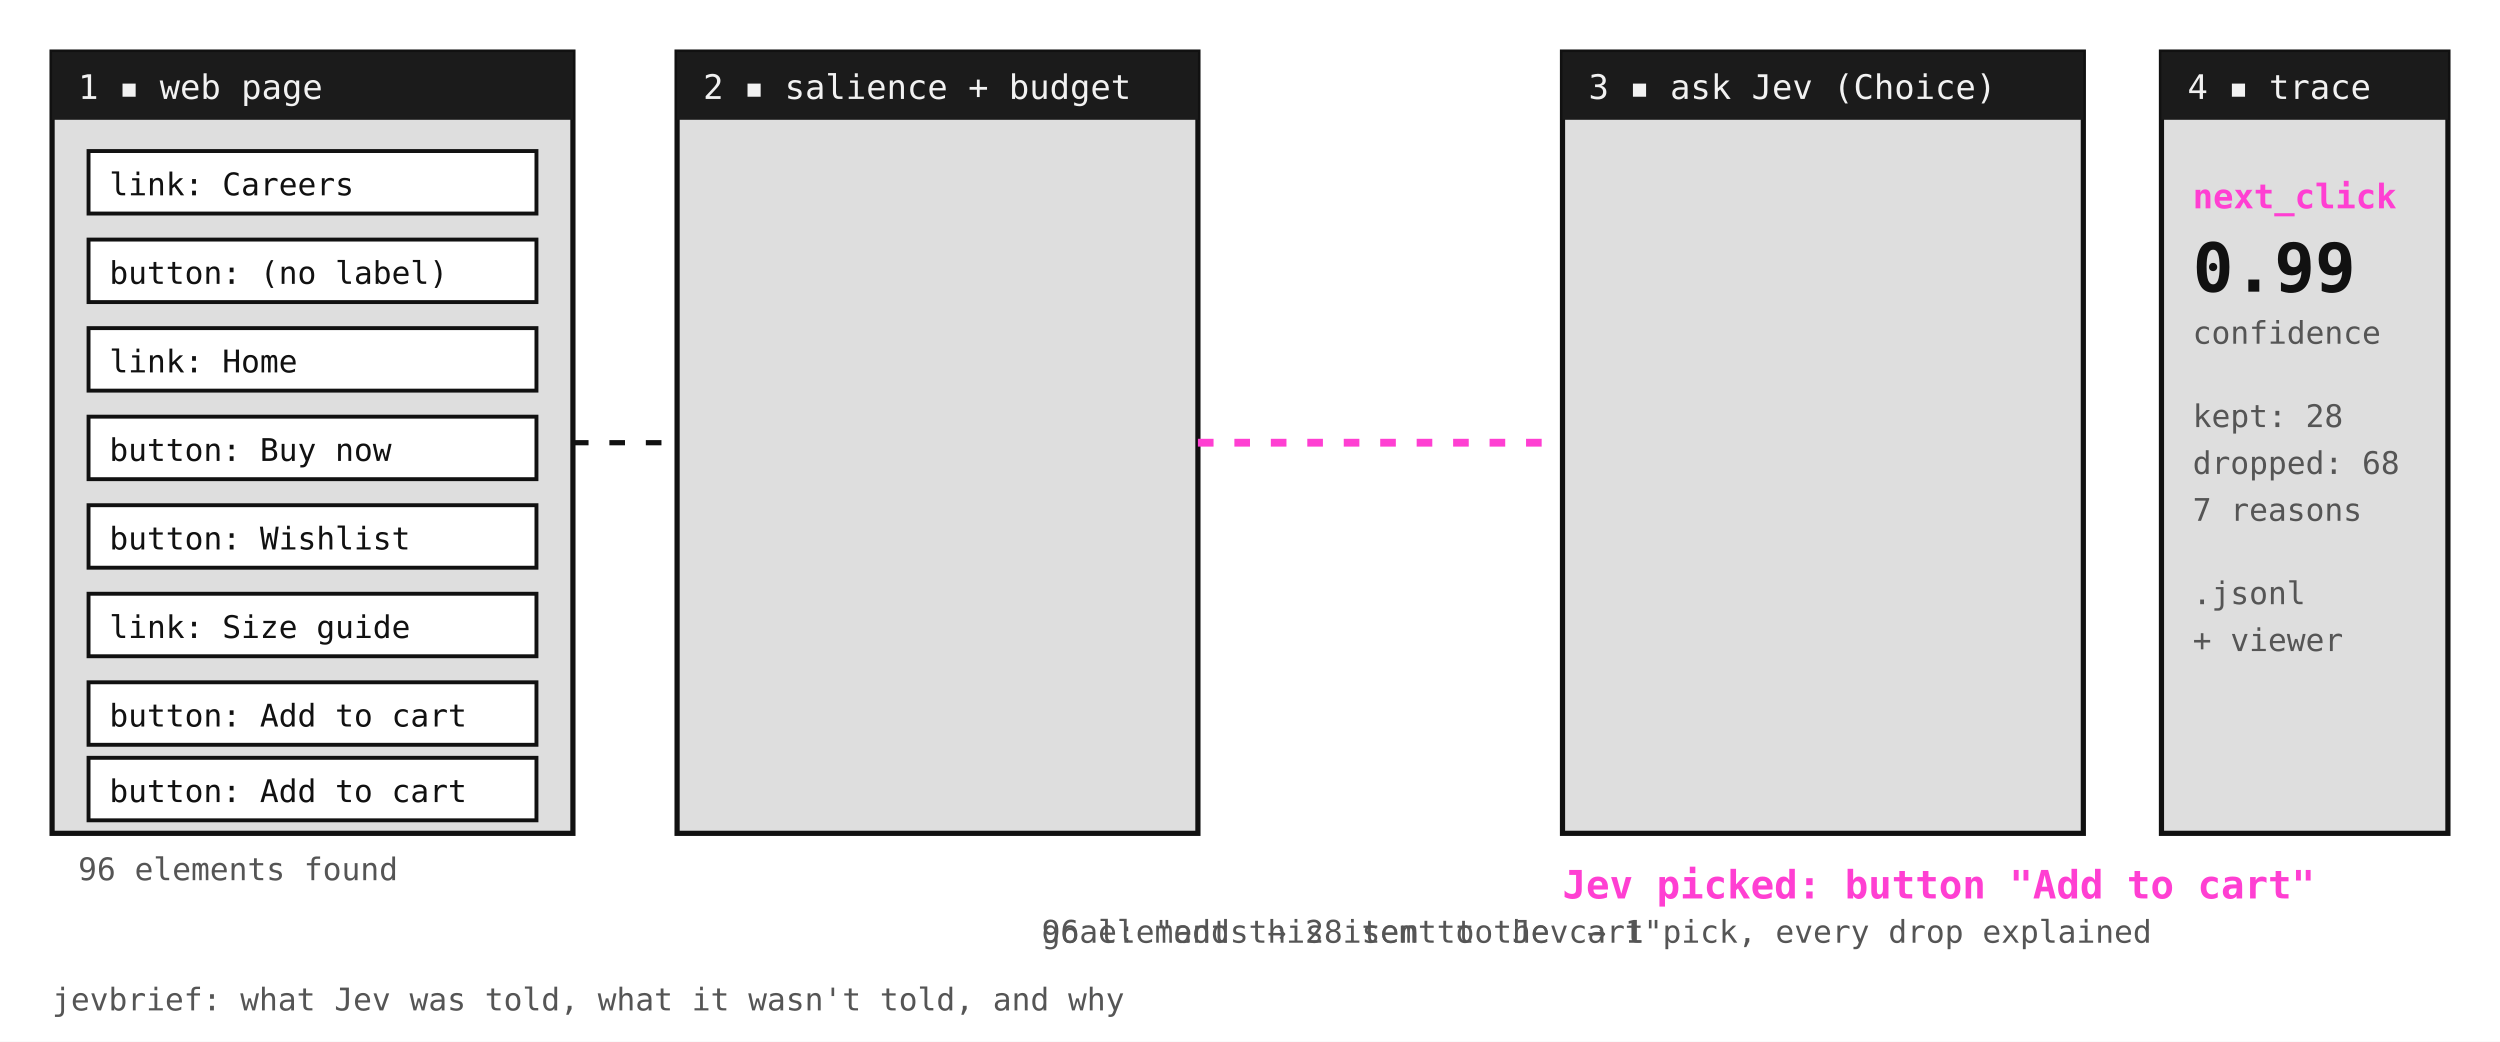
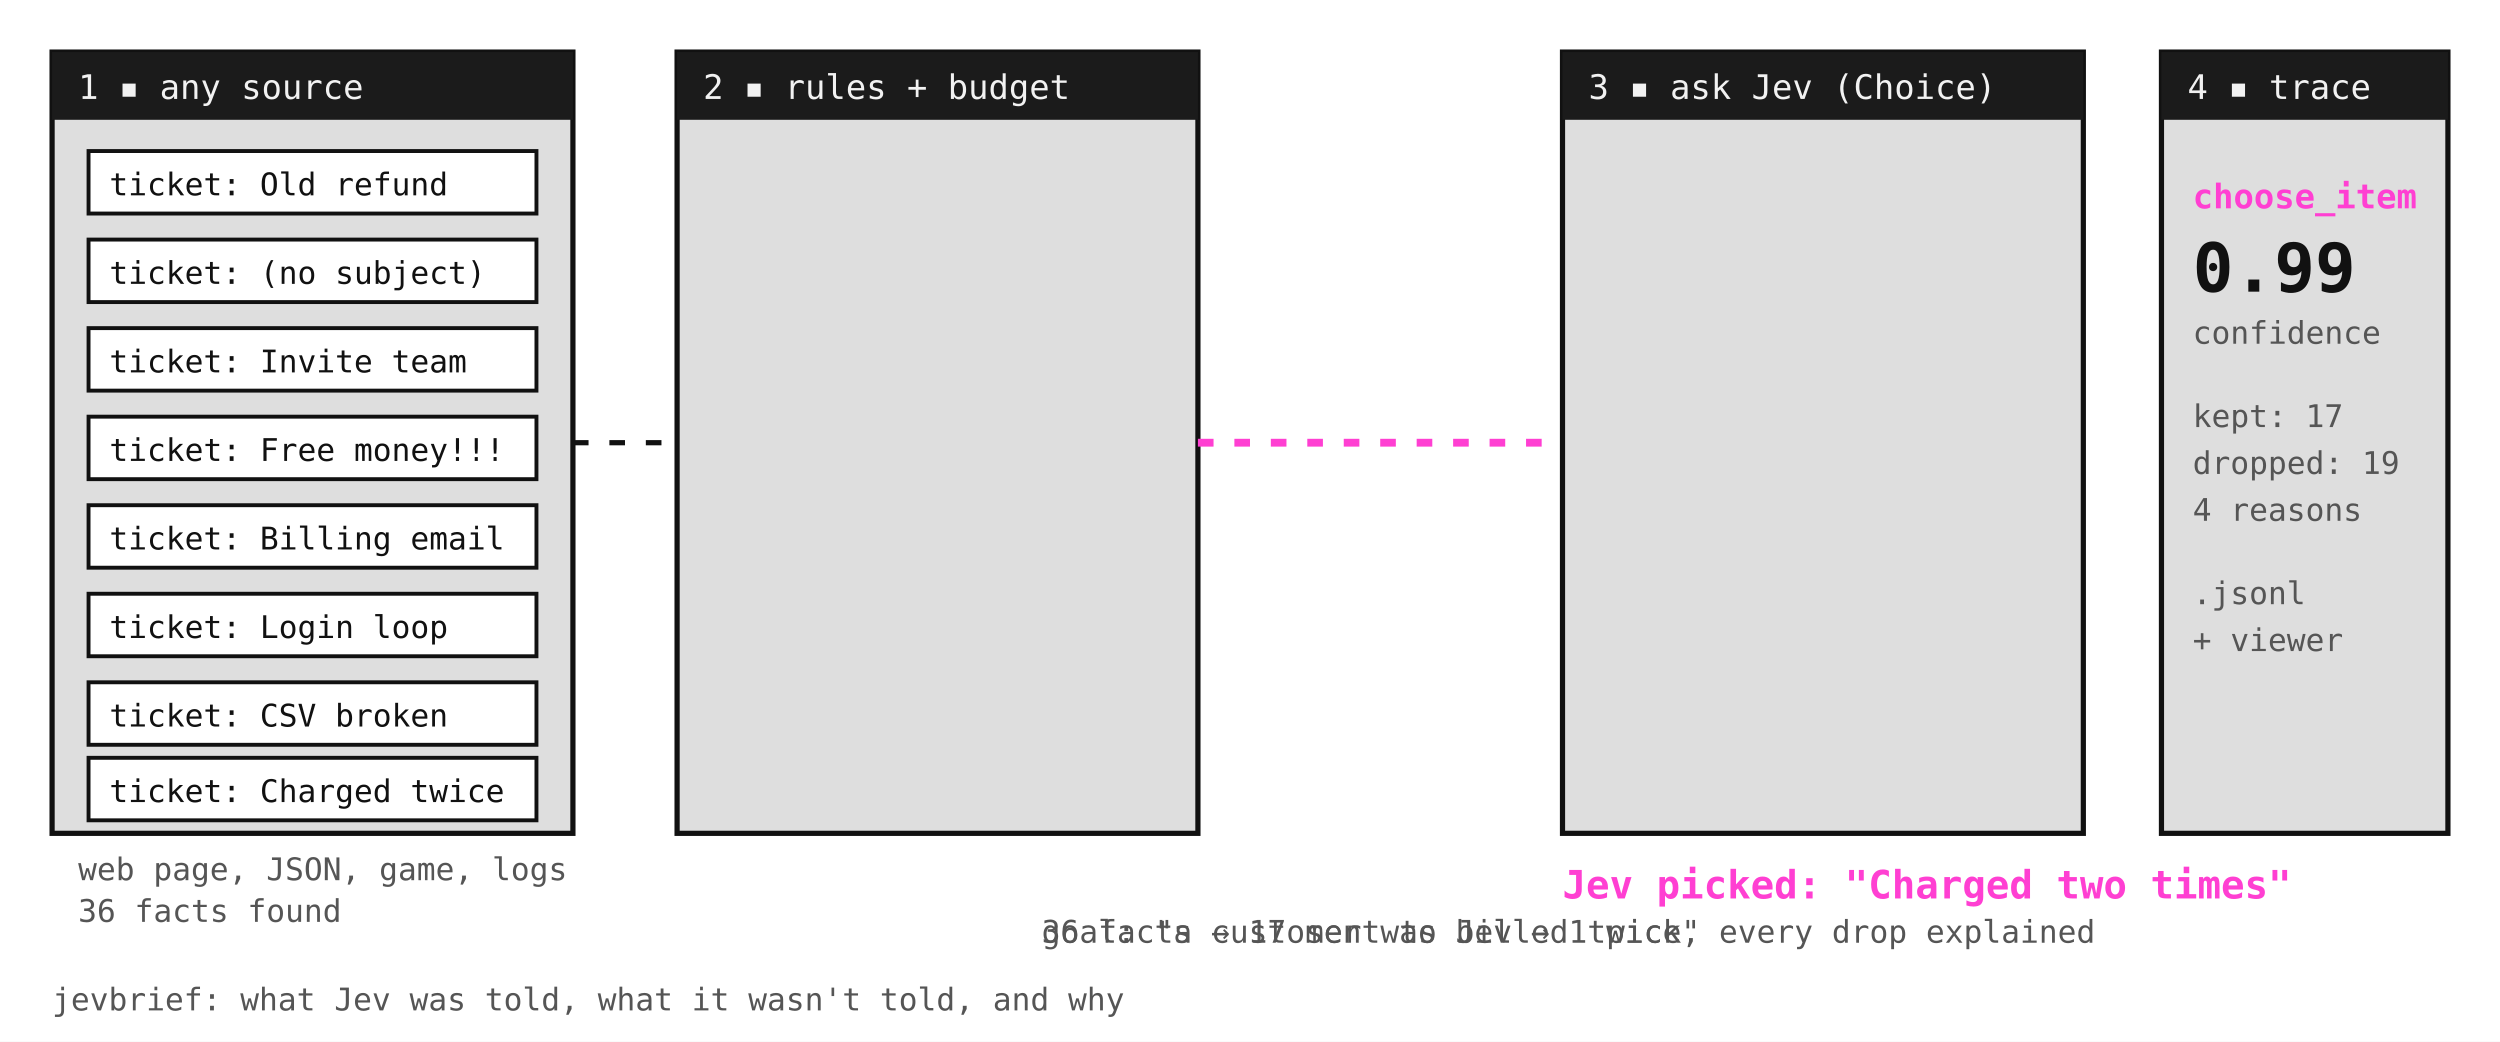
<svg xmlns="http://www.w3.org/2000/svg" viewBox="0 0 960 400" width="960" height="400" font-family="Consolas, 'Cascadia Mono', ui-monospace, monospace">
  <style>
    .bg { fill: #ffffff; }
    .panel { fill: #dedede; stroke: #111; stroke-width: 2; }
    .bar { fill: #1b1b1b; }
    .bartxt { fill: #f2f2f2; font-size: 13px; }
    .chip rect { fill: #fff; stroke: #111; stroke-width: 1.5; }
    .chip text { fill: #111; font-size: 12px; }
    .tag { font-size: 11px; fill: #c0262d; opacity: 0; }
    .muted { fill: #555; font-size: 12px; }
    .big { fill: #111; font-size: 26px; font-weight: 700; }
    .pinktxt { fill: #ff3fd2; font-weight: 700; }
    @media (prefers-color-scheme: dark) {
      .bg { fill: #0e0e10; }
      .panel { fill: #1c1c1f; stroke: #4a4a52; }
      .chip rect { fill: #2a2a30; stroke: #6a6a74; }
      .chip text, .big { fill: #ececec; }
      .muted { fill: #9a9aa0; }
      .tag { fill: #ff7a73; }
    }

    /* 9 second loop */
    .drop { animation: drop 9s infinite ease-in-out; }
    .keep { animation: keep 9s infinite ease-in-out; }
    .pick { animation: pick 9s infinite ease-in-out; }
    .pick rect { animation: pickfill 9s infinite; }
    .drop .tag { animation: tag 9s infinite; }
    .drop .lbl { animation: lbl 9s infinite; }
    .drop rect { animation: droprect 9s infinite; }
    .d1 { animation-delay: 0s; } .d2 { animation-delay: .15s; } .d3 { animation-delay: .3s; }
    .d4 { animation-delay: .45s; } .d5 { animation-delay: .6s; }
    .d1 &gt; * { animation-delay: 0s; } .d2 &gt; * { animation-delay: .15s; } .d3 &gt; * { animation-delay: .3s; }
    .d4 &gt; * { animation-delay: .45s; } .d5 &gt; * { animation-delay: .6s; }
    .counter1 { animation: fadeA 9s infinite; }
    .counter2 { animation: fadeB 9s infinite; }
    .answer { animation: answer 9s infinite; }
    .flow { stroke-dasharray: 6 8; animation: flow 1s linear infinite; }

    @keyframes drop {
      0%, 12% { transform: translate(0, 0); opacity: 1; }
      26%, 88% { transform: translate(240px, 0); opacity: 1; }
      96%, 100% { transform: translate(0, 0); opacity: 0; }
    }
    @keyframes lbl { 0%, 30% { opacity: 1; } 36%, 88% { opacity: 0; } 94%, 100% { opacity: 1; } }
    @keyframes droprect { 0%, 30% { opacity: 1; } 36%, 88% { opacity: .4; } 100% { opacity: 1; } }
    @keyframes tag { 0%, 30% { opacity: 0; } 36%, 88% { opacity: 1; } 94%, 100% { opacity: 0; } }
    @keyframes keep {
      0%, 12% { transform: translate(0, 0); opacity: 1; }
      26% { transform: translate(240px, 0); }
      40% { transform: translate(240px, 0); }
      52% { transform: translate(580px, 0); opacity: 1; }
      60%, 88% { transform: translate(580px, 0); opacity: .35; }
      96%, 100% { transform: translate(0, 0); opacity: 0; }
    }
    @keyframes pick {
      0%, 12% { transform: translate(0, 0); opacity: 1; }
      26% { transform: translate(240px, 0); }
      40% { transform: translate(240px, 0); }
      52% { transform: translate(580px, 0); }
      62%, 88% { transform: translate(580px, 0); opacity: 1; }
      96%, 100% { transform: translate(0, 0); opacity: 0; }
    }
    @keyframes pickfill { 0%, 58% { fill: #fff; stroke: #111; } 64%, 90% { fill: #ffe0f7; stroke: #ff3fd2; stroke-width: 3; } 100% { fill: #fff; } }
    @keyframes fadeA { 0%, 30% { opacity: 1; } 36%, 100% { opacity: 0; } }
    @keyframes fadeB { 0%, 30% { opacity: 0; } 36%, 90% { opacity: 1; } 96%, 100% { opacity: 0; } }
    @keyframes answer { 0%, 60% { opacity: 0; } 66%, 90% { opacity: 1; } 96%, 100% { opacity: 0; } }
    @keyframes flow { to { stroke-dashoffset: -14; } }
  </style>
  <rect class="bg" width="960" height="400" />
  <rect class="panel" x="20" y="20" width="200" height="300" />
  <rect class="bar" x="20" y="20" width="200" height="26" />
-   <text class="bartxt" x="30" y="38">1 ▪ web page</text>
-   <text class="muted" x="30" y="338">96 elements found</text>
+   <text class="bartxt" x="30" y="38">1 ▪ any source</text>
+   <text class="muted" x="30" y="338">web page, JSON, game, logs</text>
+   <text class="muted" x="30" y="354">36 facts found</text>
  <rect class="panel" x="260" y="20" width="200" height="300" />
  <rect class="bar" x="260" y="20" width="200" height="26" />
-   <text class="bartxt" x="270" y="38">2 ▪ salience + budget</text>
+   <text class="bartxt" x="270" y="38">2 ▪ rules + budget</text>
  <rect class="panel" x="600" y="20" width="200" height="300" />
  <rect class="bar" x="600" y="20" width="200" height="26" />
  <text class="bartxt" x="610" y="38">3 ▪ ask Jev (Choice)</text>
  <path class="flow" d="M460 170 H600" stroke="#ff3fd2" stroke-width="3" fill="none" />
  <path class="flow" d="M220 170 H260" stroke="#111" stroke-width="2" fill="none" />
  <rect class="panel" x="830" y="20" width="110" height="300" />
  <rect class="bar" x="830" y="20" width="110" height="26" />
  <text class="bartxt" x="840" y="38">4 ▪ trace</text>
  <g class="answer">
-     <text class="pinktxt" x="842" y="80" font-size="13">next_click</text>
+     <text class="pinktxt" x="842" y="80" font-size="13">choose_item</text>
    <text class="big" x="842" y="112">0.99</text>
    <text class="muted" x="842" y="132">confidence</text>
-     <text class="muted" x="842" y="164">kept: 28</text>
-     <text class="muted" x="842" y="182">dropped: 68</text>
-     <text class="muted" x="842" y="200">7 reasons</text>
+     <text class="muted" x="842" y="164">kept: 17</text>
+     <text class="muted" x="842" y="182">dropped: 19</text>
+     <text class="muted" x="842" y="200">4 reasons</text>
    <text class="muted" x="842" y="232">.jsonl</text>
    <text class="muted" x="842" y="250">+ viewer</text>
  </g>
  <g class="chip drop d1">
    <rect x="34" y="58" width="172" height="24" />
-     <text class="lbl" x="42" y="75">link: Careers</text>
-     <text class="tag" x="42" y="75">✕ low_score</text>
+     <text class="lbl" x="42" y="75">ticket: Old refund</text>
+     <text class="tag" x="42" y="75">✕ json.closed</text>
  </g>
  <g class="chip drop d2">
    <rect x="34" y="92" width="172" height="24" />
-     <text class="lbl" x="42" y="109">button: (no label)</text>
+     <text class="lbl" x="42" y="109">ticket: (no subject)</text>
    <text class="tag" x="42" y="109">✕ unlabeled</text>
  </g>
  <g class="chip drop d3">
    <rect x="34" y="160" width="172" height="24" />
-     <text class="lbl" x="42" y="177">button: Buy now</text>
-     <text class="tag" x="42" y="177">✕ disabled</text>
+     <text class="lbl" x="42" y="177">ticket: Free money!!!</text>
+     <text class="tag" x="42" y="177">✕ json.spam</text>
  </g>
  <g class="chip drop d4">
    <rect x="34" y="228" width="172" height="24" />
-     <text class="lbl" x="42" y="245">link: Size guide</text>
+     <text class="lbl" x="42" y="245">ticket: Login loop</text>
    <text class="tag" x="42" y="245">✕ duplicate</text>
  </g>
  <g class="chip drop d5">
    <rect x="34" y="262" width="172" height="24" />
-     <text class="lbl" x="42" y="279">button: Add to cart</text>
-     <text class="tag" x="42" y="279">✕ hidden</text>
+     <text class="lbl" x="42" y="279">ticket: CSV broken</text>
+     <text class="tag" x="42" y="279">✕ json.stale</text>
  </g>
  <g class="chip keep d2">
    <rect x="34" y="126" width="172" height="24" />
-     <text x="42" y="143">link: Home</text>
+     <text x="42" y="143">ticket: Invite team</text>
  </g>
  <g class="chip keep d4">
    <rect x="34" y="194" width="172" height="24" />
-     <text x="42" y="211">button: Wishlist</text>
+     <text x="42" y="211">ticket: Billing email</text>
  </g>
  <g class="chip pick d1">
    <rect x="34" y="291" width="172" height="24" />
-     <text x="42" y="308">button: Add to cart</text>
+     <text x="42" y="308">ticket: Charged twice</text>
  </g>
-   <text class="muted counter1" x="400" y="362">goal: "add this item to the cart"</text>
-   <text class="muted counter2" x="400" y="362">96 elements  →  28 sent to Jev  →  1 pick, every drop explained</text>
-   <text class="pinktxt answer" x="600" y="345" font-size="15">Jev picked: button "Add to cart"</text>
+   <text class="muted counter1" x="400" y="362">goal: "a customer was billed twice"</text>
+   <text class="muted counter2" x="400" y="362">36 facts  →  17 sent to Jev  →  1 pick, every drop explained</text>
+   <text class="pinktxt answer" x="600" y="345" font-size="15">Jev picked: "Charged two times"</text>
  <text class="muted" x="20" y="388">jevbrief: what Jev was told, what it wasn't told, and why</text>
</svg>
